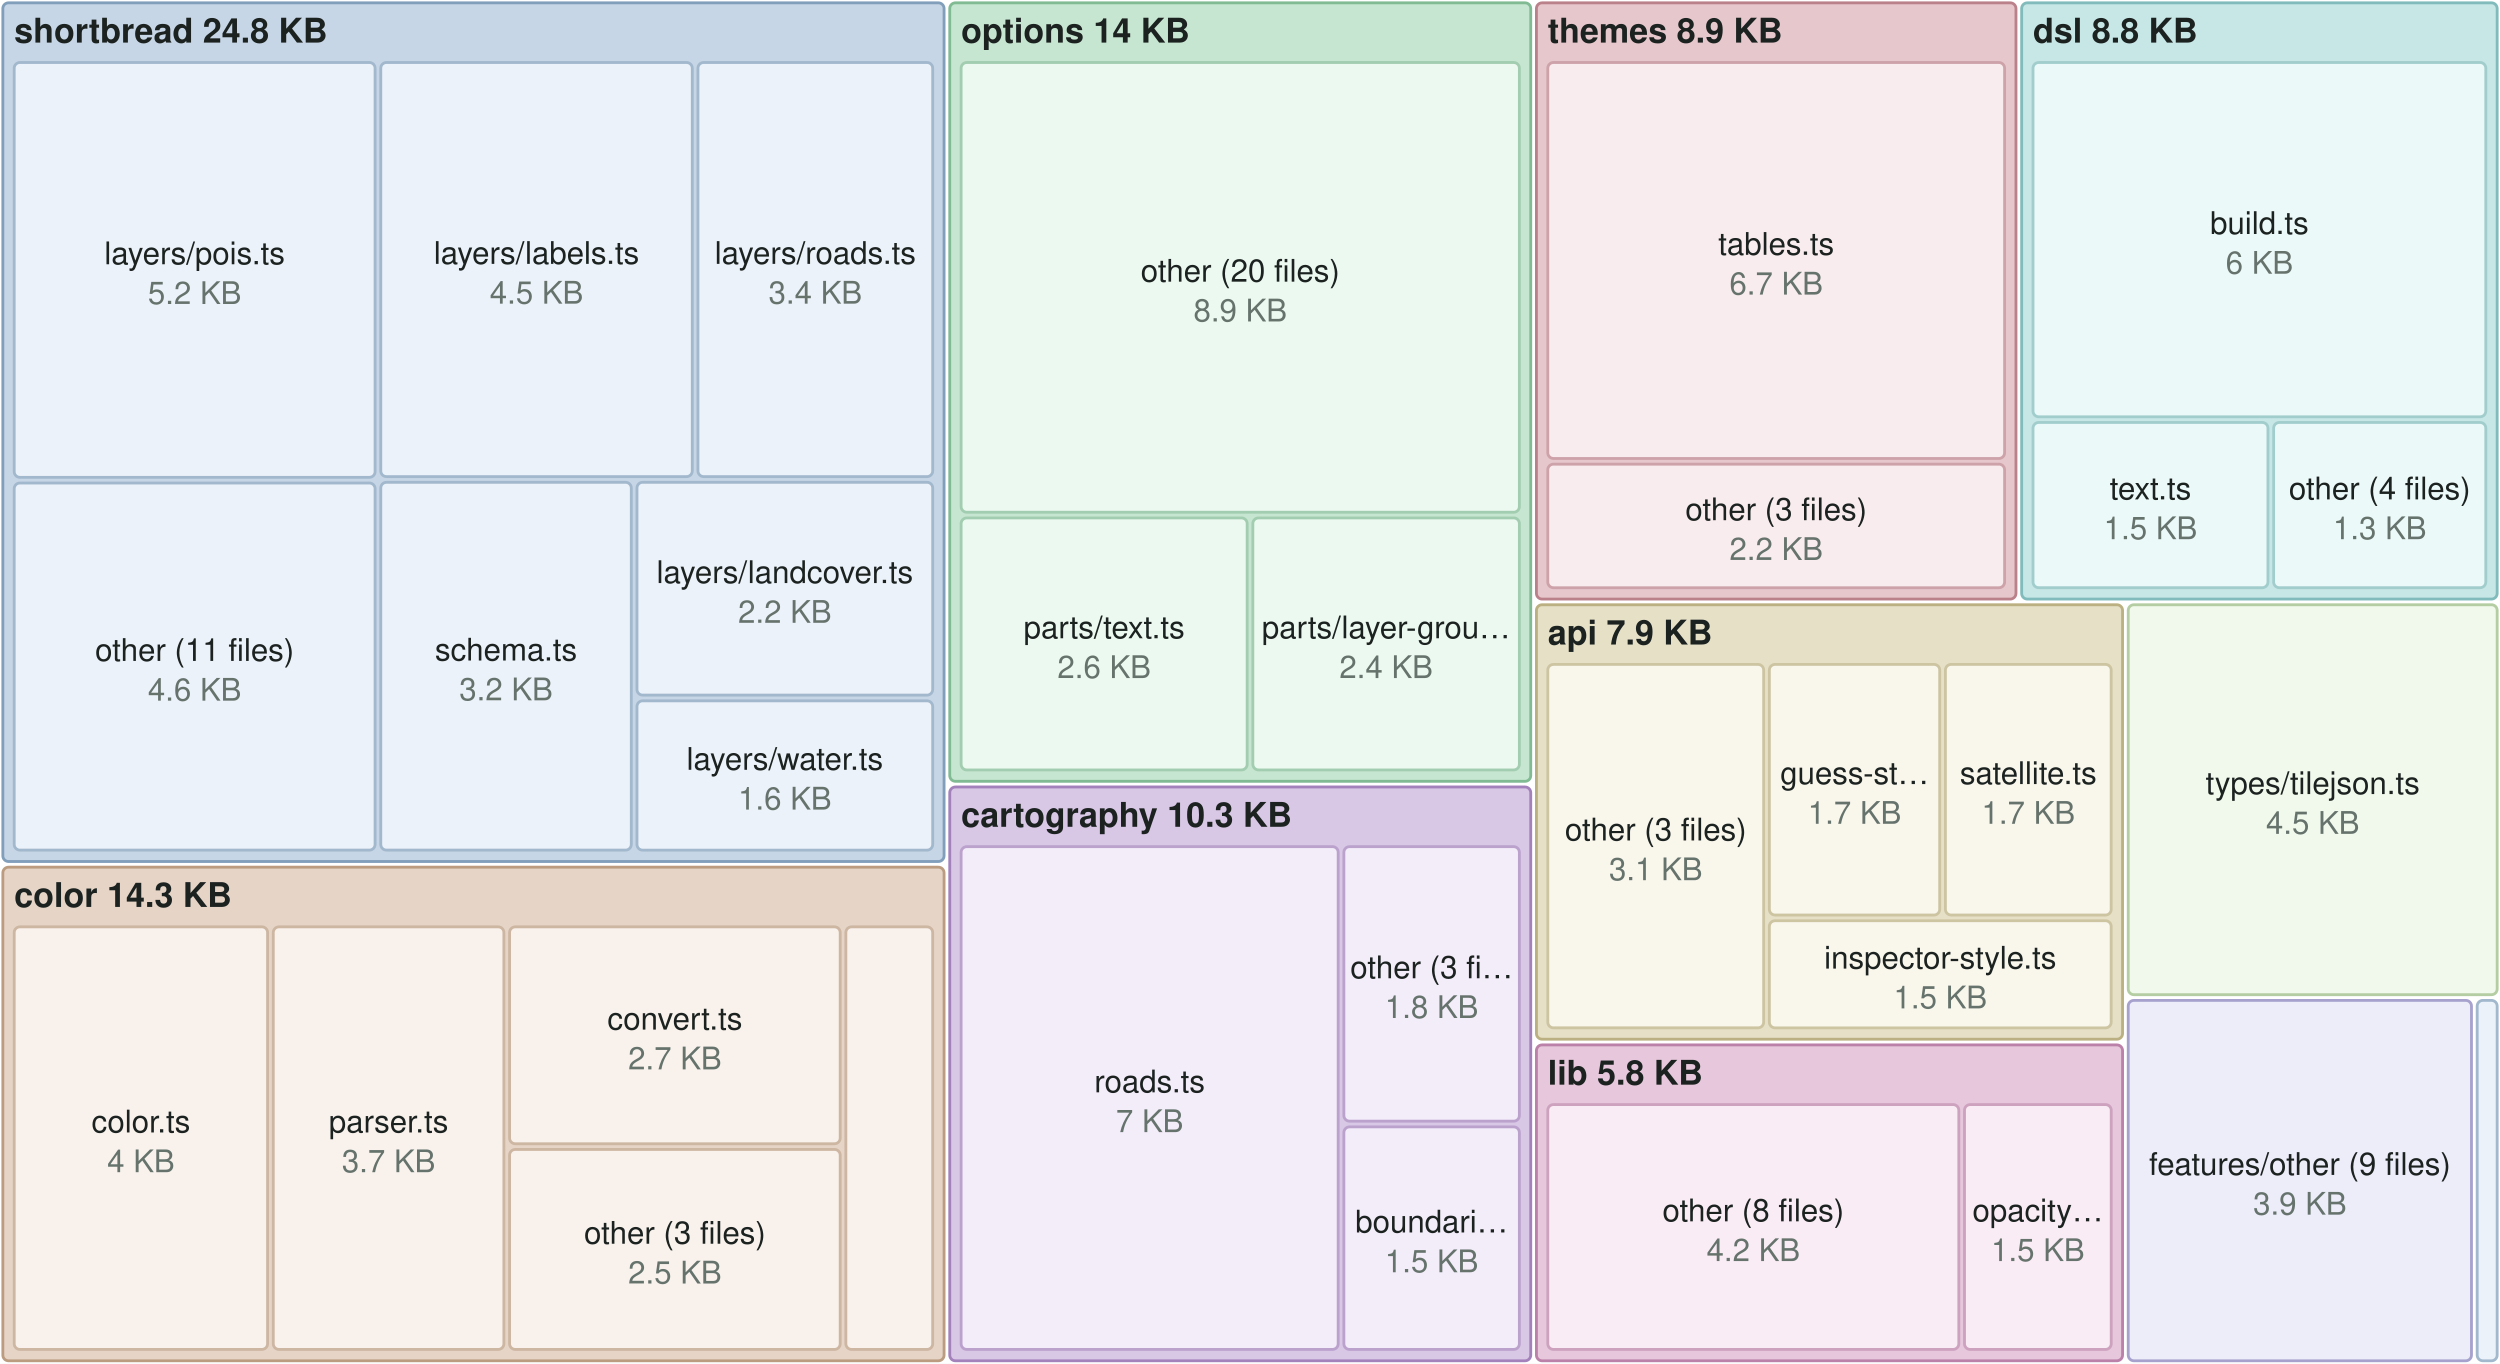
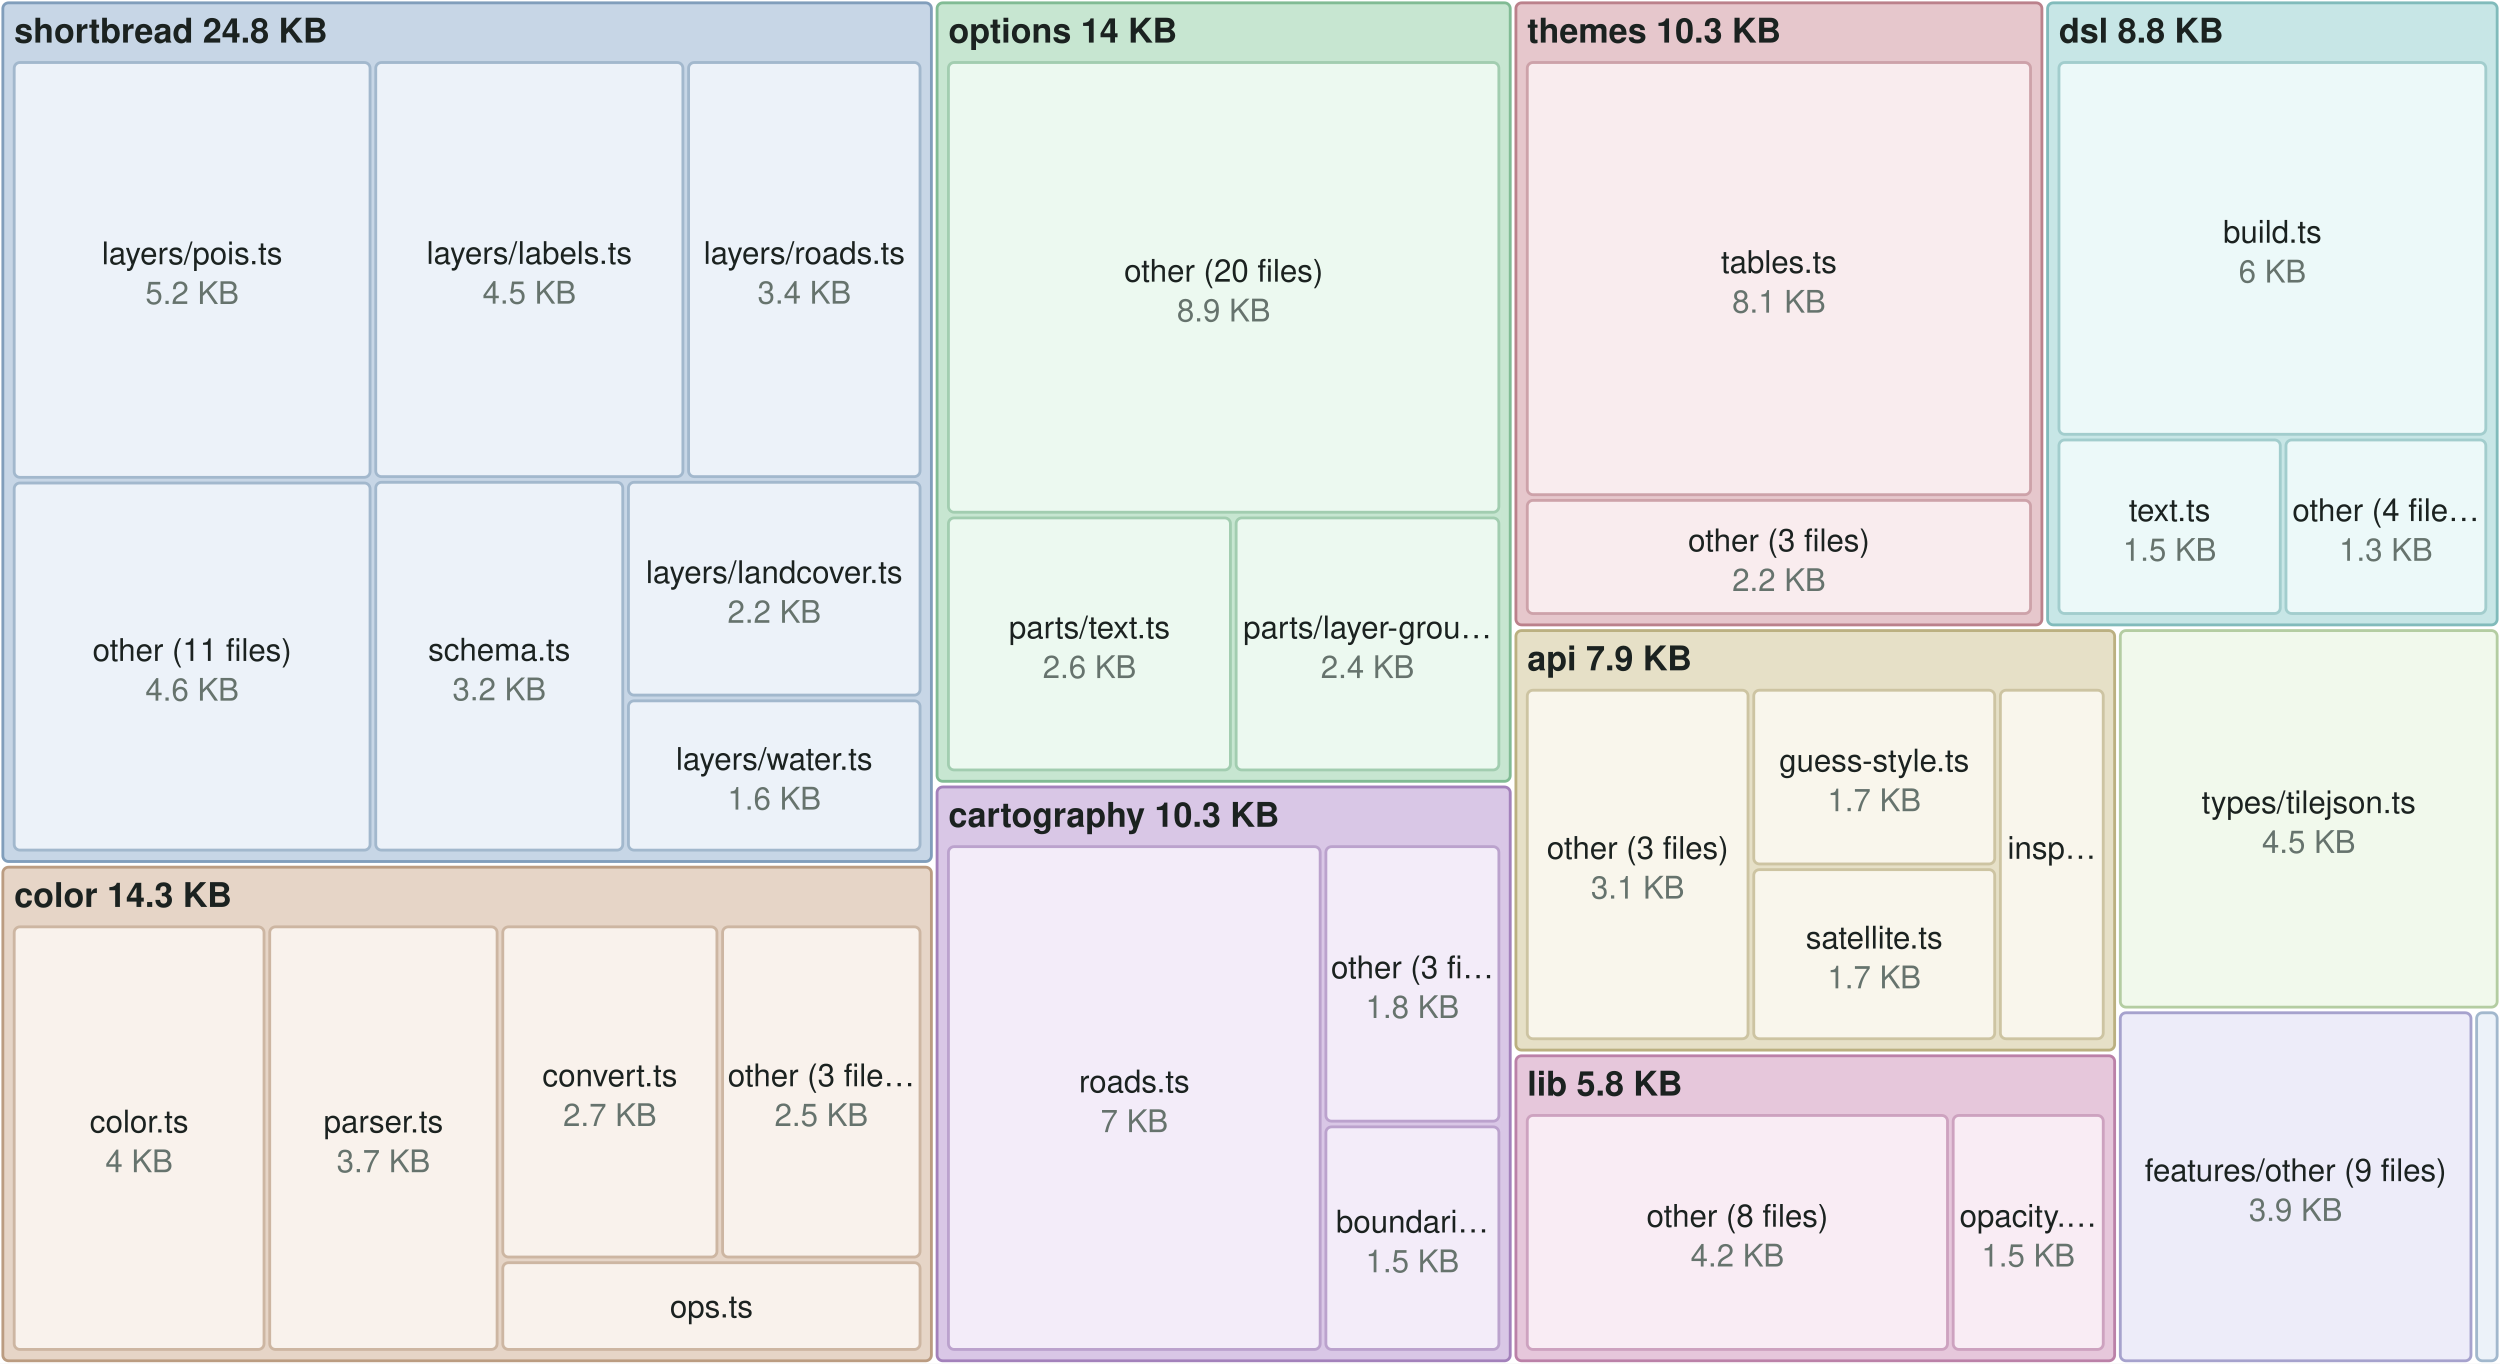
<svg xmlns="http://www.w3.org/2000/svg" width="880" height="480" viewBox="0 0 880 480">
  <style>
	.background { fill: #ffffff; }
	text { font-family: Helvetica, Arial, 'Liberation Sans', sans-serif; }
	.group-label { fill: #1b2220; font-weight: 600; font-size: 12px; }
	.leaf-label { fill: #1b2220; font-size: 11px; text-anchor: middle; }
	.leaf-size { fill: #66736d; font-size: 11px; text-anchor: middle; }
	.group-box, .leaf-box { stroke-width: 1; }
	.leaf:hover .leaf-box { stroke-width: 2; }
	.c0 .group-box { fill: hsl(210 38% 84%); stroke: hsl(210 30% 62%); }
	.c0 .leaf-box { fill: hsl(210 50% 95%); stroke: hsl(210 30% 72%); }
	.c1 .group-box { fill: hsl(28 38% 84%); stroke: hsl(28 30% 62%); }
	.c1 .leaf-box { fill: hsl(28 50% 95%); stroke: hsl(28 30% 72%); }
	.c2 .group-box { fill: hsl(140 38% 84%); stroke: hsl(140 30% 62%); }
	.c2 .leaf-box { fill: hsl(140 50% 95%); stroke: hsl(140 30% 72%); }
	.c3 .group-box { fill: hsl(275 38% 84%); stroke: hsl(275 30% 62%); }
	.c3 .leaf-box { fill: hsl(275 50% 95%); stroke: hsl(275 30% 72%); }
	.c4 .group-box { fill: hsl(350 38% 84%); stroke: hsl(350 30% 62%); }
	.c4 .leaf-box { fill: hsl(350 50% 95%); stroke: hsl(350 30% 72%); }
	.c5 .group-box { fill: hsl(180 38% 84%); stroke: hsl(180 30% 62%); }
	.c5 .leaf-box { fill: hsl(180 50% 95%); stroke: hsl(180 30% 72%); }
	.c6 .group-box { fill: hsl(48 38% 84%); stroke: hsl(48 30% 62%); }
	.c6 .leaf-box { fill: hsl(48 50% 95%); stroke: hsl(48 30% 72%); }
	.c7 .group-box { fill: hsl(320 38% 84%); stroke: hsl(320 30% 62%); }
	.c7 .leaf-box { fill: hsl(320 50% 95%); stroke: hsl(320 30% 72%); }
	.c8 .group-box { fill: hsl(95 38% 84%); stroke: hsl(95 30% 62%); }
	.c8 .leaf-box { fill: hsl(95 50% 95%); stroke: hsl(95 30% 72%); }
	.c9 .group-box { fill: hsl(245 38% 84%); stroke: hsl(245 30% 62%); }
	.c9 .leaf-box { fill: hsl(245 50% 95%); stroke: hsl(245 30% 72%); }
	@media (prefers-color-scheme: dark) {
		.background { fill: #0d1117; }
		.group-label, .leaf-label { fill: #e6edf3; }
		.leaf-size { fill: #8b949e; }
		.c0 .group-box { fill: hsl(210 22% 22%); stroke: hsl(210 20% 38%); }
		.c0 .leaf-box { fill: hsl(210 25% 14%); stroke: hsl(210 20% 32%); }
		.c1 .group-box { fill: hsl(28 22% 22%); stroke: hsl(28 20% 38%); }
		.c1 .leaf-box { fill: hsl(28 25% 14%); stroke: hsl(28 20% 32%); }
		.c2 .group-box { fill: hsl(140 22% 22%); stroke: hsl(140 20% 38%); }
		.c2 .leaf-box { fill: hsl(140 25% 14%); stroke: hsl(140 20% 32%); }
		.c3 .group-box { fill: hsl(275 22% 22%); stroke: hsl(275 20% 38%); }
		.c3 .leaf-box { fill: hsl(275 25% 14%); stroke: hsl(275 20% 32%); }
		.c4 .group-box { fill: hsl(350 22% 22%); stroke: hsl(350 20% 38%); }
		.c4 .leaf-box { fill: hsl(350 25% 14%); stroke: hsl(350 20% 32%); }
		.c5 .group-box { fill: hsl(180 22% 22%); stroke: hsl(180 20% 38%); }
		.c5 .leaf-box { fill: hsl(180 25% 14%); stroke: hsl(180 20% 32%); }
		.c6 .group-box { fill: hsl(48 22% 22%); stroke: hsl(48 20% 38%); }
		.c6 .leaf-box { fill: hsl(48 25% 14%); stroke: hsl(48 20% 32%); }
		.c7 .group-box { fill: hsl(320 22% 22%); stroke: hsl(320 20% 38%); }
		.c7 .leaf-box { fill: hsl(320 25% 14%); stroke: hsl(320 20% 32%); }
		.c8 .group-box { fill: hsl(95 22% 22%); stroke: hsl(95 20% 38%); }
		.c8 .leaf-box { fill: hsl(95 25% 14%); stroke: hsl(95 20% 32%); }
		.c9 .group-box { fill: hsl(245 22% 22%); stroke: hsl(245 20% 38%); }
		.c9 .leaf-box { fill: hsl(245 25% 14%); stroke: hsl(245 20% 32%); }
	}
</style>
  <rect class="background" width="880" height="480" />
  <g class="group c0">
-     <rect class="group-box" x="1" y="1" width="331.31" height="302.25" rx="2" />
+     <rect class="group-box" x="1" y="1" width="326.85" height="302.25" rx="2" />
    <text class="group-label" x="5" y="15" textLength="108.71" lengthAdjust="spacingAndGlyphs">shortbread 24.8 KB</text>
  </g>
  <g class="leaf c0">
-     <rect class="leaf-box" x="5" y="22" width="127.03" height="146.02" rx="2" />
-     <text class="leaf-label" x="68.51" y="93.01" textLength="64.19" lengthAdjust="spacingAndGlyphs">layers/pois.ts</text>
-     <text class="leaf-size" x="68.51" y="107.01" textLength="33.02" lengthAdjust="spacingAndGlyphs">5.2 KB</text>
-   </g>
-   <g class="leaf c0">
-     <rect class="leaf-box" x="5" y="170.02" width="127.03" height="129.22" rx="2" />
-     <text class="leaf-label" x="68.51" y="232.64" textLength="70.3" lengthAdjust="spacingAndGlyphs">other (11 files)</text>
-     <text class="leaf-size" x="68.51" y="246.64" textLength="33.02" lengthAdjust="spacingAndGlyphs">4.6 KB</text>
-   </g>
-   <g class="leaf c0">
-     <rect class="leaf-box" x="134.03" y="22" width="109.65" height="145.77" rx="2" />
-     <text class="leaf-label" x="188.85" y="92.89" textLength="72.74" lengthAdjust="spacingAndGlyphs">layers/labels.ts</text>
-     <text class="leaf-size" x="188.85" y="106.89" textLength="33.02" lengthAdjust="spacingAndGlyphs">4.5 KB</text>
-   </g>
-   <g class="leaf c0">
-     <rect class="leaf-box" x="245.68" y="22" width="82.63" height="145.77" rx="2" />
-     <text class="leaf-label" x="286.99" y="92.89" textLength="71.52" lengthAdjust="spacingAndGlyphs">layers/roads.ts</text>
-     <text class="leaf-size" x="286.99" y="106.89" textLength="33.02" lengthAdjust="spacingAndGlyphs">3.4 KB</text>
-   </g>
-   <g class="leaf c0">
-     <rect class="leaf-box" x="134.03" y="169.77" width="88.18" height="129.47" rx="2" />
-     <text class="leaf-label" x="178.12" y="232.51" textLength="50.13" lengthAdjust="spacingAndGlyphs">schema.ts</text>
-     <text class="leaf-size" x="178.12" y="246.51" textLength="33.02" lengthAdjust="spacingAndGlyphs">3.2 KB</text>
-   </g>
-   <g class="leaf c0">
-     <rect class="leaf-box" x="224.21" y="169.77" width="104.1" height="74.91" rx="2" />
-     <text class="leaf-label" x="276.26" y="205.23" textLength="91.7" lengthAdjust="spacingAndGlyphs">layers/landcover.ts</text>
-     <text class="leaf-size" x="276.26" y="219.23" textLength="33.02" lengthAdjust="spacingAndGlyphs">2.2 KB</text>
-   </g>
-   <g class="leaf c0">
-     <rect class="leaf-box" x="224.21" y="246.69" width="104.1" height="52.56" rx="2" />
-     <text class="leaf-label" x="276.26" y="270.97" textLength="70.91" lengthAdjust="spacingAndGlyphs">layers/water.ts</text>
-     <text class="leaf-size" x="276.26" y="284.97" textLength="33.02" lengthAdjust="spacingAndGlyphs">1.6 KB</text>
+     <rect class="leaf-box" x="5" y="22" width="125.26" height="146.02" rx="2" />
+     <text class="leaf-label" x="67.63" y="93.01" textLength="64.19" lengthAdjust="spacingAndGlyphs">layers/pois.ts</text>
+     <text class="leaf-size" x="67.63" y="107.01" textLength="33.02" lengthAdjust="spacingAndGlyphs">5.2 KB</text>
+   </g>
+   <g class="leaf c0">
+     <rect class="leaf-box" x="5" y="170.02" width="125.26" height="129.22" rx="2" />
+     <text class="leaf-label" x="67.63" y="232.64" textLength="70.3" lengthAdjust="spacingAndGlyphs">other (11 files)</text>
+     <text class="leaf-size" x="67.63" y="246.64" textLength="33.02" lengthAdjust="spacingAndGlyphs">4.6 KB</text>
+   </g>
+   <g class="leaf c0">
+     <rect class="leaf-box" x="132.26" y="22" width="108.12" height="145.77" rx="2" />
+     <text class="leaf-label" x="186.32" y="92.89" textLength="72.74" lengthAdjust="spacingAndGlyphs">layers/labels.ts</text>
+     <text class="leaf-size" x="186.32" y="106.89" textLength="33.02" lengthAdjust="spacingAndGlyphs">4.5 KB</text>
+   </g>
+   <g class="leaf c0">
+     <rect class="leaf-box" x="242.38" y="22" width="81.47" height="145.77" rx="2" />
+     <text class="leaf-label" x="283.12" y="92.89" textLength="71.52" lengthAdjust="spacingAndGlyphs">layers/roads.ts</text>
+     <text class="leaf-size" x="283.12" y="106.89" textLength="33.02" lengthAdjust="spacingAndGlyphs">3.4 KB</text>
+   </g>
+   <g class="leaf c0">
+     <rect class="leaf-box" x="132.26" y="169.77" width="86.95" height="129.47" rx="2" />
+     <text class="leaf-label" x="175.73" y="232.51" textLength="50.13" lengthAdjust="spacingAndGlyphs">schema.ts</text>
+     <text class="leaf-size" x="175.73" y="246.51" textLength="33.02" lengthAdjust="spacingAndGlyphs">3.2 KB</text>
+   </g>
+   <g class="leaf c0">
+     <rect class="leaf-box" x="221.21" y="169.77" width="102.65" height="74.91" rx="2" />
+     <text class="leaf-label" x="272.53" y="205.23" textLength="91.7" lengthAdjust="spacingAndGlyphs">layers/landcover.ts</text>
+     <text class="leaf-size" x="272.53" y="219.23" textLength="33.02" lengthAdjust="spacingAndGlyphs">2.2 KB</text>
+   </g>
+   <g class="leaf c0">
+     <rect class="leaf-box" x="221.21" y="246.69" width="102.65" height="52.56" rx="2" />
+     <text class="leaf-label" x="272.53" y="270.97" textLength="70.91" lengthAdjust="spacingAndGlyphs">layers/water.ts</text>
+     <text class="leaf-size" x="272.53" y="284.97" textLength="33.02" lengthAdjust="spacingAndGlyphs">1.6 KB</text>
  </g>
  <g class="group c1">
-     <rect class="group-box" x="1" y="305.25" width="331.31" height="173.75" rx="2" />
+     <rect class="group-box" x="1" y="305.25" width="326.85" height="173.75" rx="2" />
    <text class="group-label" x="5" y="319.25" textLength="75.37" lengthAdjust="spacingAndGlyphs">color 14.3 KB</text>
  </g>
  <g class="leaf c1">
-     <rect class="leaf-box" x="5" y="326.25" width="89.19" height="148.75" rx="2" />
-     <text class="leaf-label" x="49.6" y="398.62" textLength="35.45" lengthAdjust="spacingAndGlyphs">color.ts</text>
-     <text class="leaf-size" x="49.6" y="412.62" textLength="23.85" lengthAdjust="spacingAndGlyphs">4 KB</text>
-   </g>
-   <g class="leaf c1">
-     <rect class="leaf-box" x="96.19" y="326.25" width="81.18" height="148.75" rx="2" />
-     <text class="leaf-label" x="136.78" y="398.62" textLength="42.79" lengthAdjust="spacingAndGlyphs">parser.ts</text>
-     <text class="leaf-size" x="136.78" y="412.62" textLength="33.02" lengthAdjust="spacingAndGlyphs">3.7 KB</text>
-   </g>
-   <g class="leaf c1">
-     <rect class="leaf-box" x="179.37" y="326.25" width="116.38" height="76.35" rx="2" />
-     <text class="leaf-label" x="237.56" y="362.42" textLength="47.69" lengthAdjust="spacingAndGlyphs">convert.ts</text>
-     <text class="leaf-size" x="237.56" y="376.42" textLength="33.02" lengthAdjust="spacingAndGlyphs">2.7 KB</text>
-   </g>
-   <g class="leaf c1">
-     <rect class="leaf-box" x="179.37" y="404.6" width="116.38" height="70.4" rx="2" />
-     <text class="leaf-label" x="237.56" y="437.8" textLength="64.19" lengthAdjust="spacingAndGlyphs">other (3 files)</text>
-     <text class="leaf-size" x="237.56" y="451.8" textLength="33.02" lengthAdjust="spacingAndGlyphs">2.5 KB</text>
-   </g>
-   <g class="leaf c1">
-     <rect class="leaf-box" x="297.74" y="326.25" width="30.57" height="148.75" rx="2" />
+     <rect class="leaf-box" x="5" y="326.25" width="87.94" height="148.75" rx="2" />
+     <text class="leaf-label" x="48.97" y="398.62" textLength="35.45" lengthAdjust="spacingAndGlyphs">color.ts</text>
+     <text class="leaf-size" x="48.97" y="412.62" textLength="23.85" lengthAdjust="spacingAndGlyphs">4 KB</text>
+   </g>
+   <g class="leaf c1">
+     <rect class="leaf-box" x="94.94" y="326.25" width="80.04" height="148.75" rx="2" />
+     <text class="leaf-label" x="134.96" y="398.62" textLength="42.79" lengthAdjust="spacingAndGlyphs">parser.ts</text>
+     <text class="leaf-size" x="134.96" y="412.62" textLength="33.02" lengthAdjust="spacingAndGlyphs">3.7 KB</text>
+   </g>
+   <g class="leaf c1">
+     <rect class="leaf-box" x="176.98" y="326.25" width="75.38" height="116.23" rx="2" />
+     <text class="leaf-label" x="214.67" y="382.36" textLength="47.69" lengthAdjust="spacingAndGlyphs">convert.ts</text>
+     <text class="leaf-size" x="214.67" y="396.36" textLength="33.02" lengthAdjust="spacingAndGlyphs">2.7 KB</text>
+   </g>
+   <g class="leaf c1">
+     <rect class="leaf-box" x="254.35" y="326.25" width="69.5" height="116.23" rx="2" />
+     <text class="leaf-label" x="289.1" y="382.36" textLength="61.14" lengthAdjust="spacingAndGlyphs">other (3 file…</text>
+     <text class="leaf-size" x="289.1" y="396.36" textLength="33.02" lengthAdjust="spacingAndGlyphs">2.5 KB</text>
+   </g>
+   <g class="leaf c1">
+     <rect class="leaf-box" x="176.98" y="444.47" width="146.88" height="30.53" rx="2" />
+     <text class="leaf-label" x="250.42" y="463.74" textLength="29.35" lengthAdjust="spacingAndGlyphs">ops.ts</text>
  </g>
  <g class="group c2">
-     <rect class="group-box" x="334.31" y="1" width="204.51" height="274.02" rx="2" />
-     <text class="group-label" x="338.31" y="15" textLength="79.36" lengthAdjust="spacingAndGlyphs">options 14 KB</text>
+     <rect class="group-box" x="329.85" y="1" width="201.75" height="274.02" rx="2" />
+     <text class="group-label" x="333.85" y="15" textLength="79.36" lengthAdjust="spacingAndGlyphs">options 14 KB</text>
  </g>
  <g class="leaf c2">
-     <rect class="leaf-box" x="338.31" y="22" width="196.51" height="158.31" rx="2" />
-     <text class="leaf-label" x="436.57" y="99.15" textLength="70.3" lengthAdjust="spacingAndGlyphs">other (20 files)</text>
-     <text class="leaf-size" x="436.57" y="113.15" textLength="33.02" lengthAdjust="spacingAndGlyphs">8.9 KB</text>
+     <rect class="leaf-box" x="333.85" y="22" width="193.75" height="158.31" rx="2" />
+     <text class="leaf-label" x="430.73" y="99.15" textLength="70.3" lengthAdjust="spacingAndGlyphs">other (20 files)</text>
+     <text class="leaf-size" x="430.73" y="113.15" textLength="33.02" lengthAdjust="spacingAndGlyphs">8.9 KB</text>
  </g>
  <g class="leaf c2">
-     <rect class="leaf-box" x="338.31" y="182.31" width="100.69" height="88.71" rx="2" />
-     <text class="leaf-label" x="388.66" y="224.67" textLength="56.86" lengthAdjust="spacingAndGlyphs">parts/text.ts</text>
-     <text class="leaf-size" x="388.66" y="238.67" textLength="33.02" lengthAdjust="spacingAndGlyphs">2.6 KB</text>
+     <rect class="leaf-box" x="333.85" y="182.31" width="99.26" height="88.71" rx="2" />
+     <text class="leaf-label" x="383.49" y="224.67" textLength="56.86" lengthAdjust="spacingAndGlyphs">parts/text.ts</text>
+     <text class="leaf-size" x="383.49" y="238.67" textLength="33.02" lengthAdjust="spacingAndGlyphs">2.6 KB</text>
  </g>
  <g class="leaf c2">
-     <rect class="leaf-box" x="441" y="182.31" width="93.82" height="88.71" rx="2" />
-     <text class="leaf-label" x="487.91" y="224.67" textLength="83.14" lengthAdjust="spacingAndGlyphs">parts/layer-grou…</text>
-     <text class="leaf-size" x="487.91" y="238.67" textLength="33.02" lengthAdjust="spacingAndGlyphs">2.4 KB</text>
+     <rect class="leaf-box" x="435.12" y="182.31" width="92.48" height="88.71" rx="2" />
+     <text class="leaf-label" x="481.36" y="224.67" textLength="83.14" lengthAdjust="spacingAndGlyphs">parts/layer-grou…</text>
+     <text class="leaf-size" x="481.36" y="238.67" textLength="33.02" lengthAdjust="spacingAndGlyphs">2.4 KB</text>
  </g>
  <g class="group c3">
-     <rect class="group-box" x="334.31" y="277.02" width="204.51" height="201.98" rx="2" />
-     <text class="group-label" x="338.31" y="291.02" textLength="115.38" lengthAdjust="spacingAndGlyphs">cartography 10.3 KB</text>
+     <rect class="group-box" x="329.85" y="277.02" width="201.75" height="201.98" rx="2" />
+     <text class="group-label" x="333.85" y="291.02" textLength="115.38" lengthAdjust="spacingAndGlyphs">cartography 10.3 KB</text>
  </g>
  <g class="leaf c3">
-     <rect class="leaf-box" x="338.31" y="298.02" width="132.73" height="176.98" rx="2" />
-     <text class="leaf-label" x="404.67" y="384.51" textLength="39.13" lengthAdjust="spacingAndGlyphs">roads.ts</text>
-     <text class="leaf-size" x="404.67" y="398.51" textLength="23.85" lengthAdjust="spacingAndGlyphs">7 KB</text>
+     <rect class="leaf-box" x="333.85" y="298.02" width="130.85" height="176.98" rx="2" />
+     <text class="leaf-label" x="399.28" y="384.51" textLength="39.13" lengthAdjust="spacingAndGlyphs">roads.ts</text>
+     <text class="leaf-size" x="399.28" y="398.51" textLength="23.85" lengthAdjust="spacingAndGlyphs">7 KB</text>
  </g>
  <g class="leaf c3">
-     <rect class="leaf-box" x="473.04" y="298.02" width="61.78" height="96.63" rx="2" />
-     <text class="leaf-label" x="503.93" y="344.34" textLength="52.58" lengthAdjust="spacingAndGlyphs">other (3 fi…</text>
-     <text class="leaf-size" x="503.93" y="358.34" textLength="33.02" lengthAdjust="spacingAndGlyphs">1.8 KB</text>
+     <rect class="leaf-box" x="466.71" y="298.02" width="60.9" height="96.63" rx="2" />
+     <text class="leaf-label" x="497.15" y="344.34" textLength="52.58" lengthAdjust="spacingAndGlyphs">other (3 fi…</text>
+     <text class="leaf-size" x="497.15" y="358.34" textLength="33.02" lengthAdjust="spacingAndGlyphs">1.8 KB</text>
  </g>
  <g class="leaf c3">
-     <rect class="leaf-box" x="473.04" y="396.66" width="61.78" height="78.34" rx="2" />
-     <text class="leaf-label" x="503.93" y="433.83" textLength="48.92" lengthAdjust="spacingAndGlyphs">boundari…</text>
-     <text class="leaf-size" x="503.93" y="447.83" textLength="33.02" lengthAdjust="spacingAndGlyphs">1.5 KB</text>
+     <rect class="leaf-box" x="466.71" y="396.66" width="60.9" height="78.34" rx="2" />
+     <text class="leaf-label" x="497.15" y="433.83" textLength="48.92" lengthAdjust="spacingAndGlyphs">boundari…</text>
+     <text class="leaf-size" x="497.15" y="447.83" textLength="33.02" lengthAdjust="spacingAndGlyphs">1.5 KB</text>
  </g>
  <g class="group c4">
-     <rect class="group-box" x="540.82" y="1" width="168.8" height="209.87" rx="2" />
-     <text class="group-label" x="544.82" y="15" textLength="81.37" lengthAdjust="spacingAndGlyphs">themes 8.9 KB</text>
+     <rect class="group-box" x="533.6" y="1" width="185.15" height="218.96" rx="2" />
+     <text class="group-label" x="537.6" y="15" textLength="88.04" lengthAdjust="spacingAndGlyphs">themes 10.3 KB</text>
  </g>
  <g class="leaf c4">
-     <rect class="leaf-box" x="544.82" y="22" width="160.8" height="139.38" rx="2" />
-     <text class="leaf-label" x="625.22" y="89.69" textLength="40.96" lengthAdjust="spacingAndGlyphs">tables.ts</text>
-     <text class="leaf-size" x="625.22" y="103.69" textLength="33.02" lengthAdjust="spacingAndGlyphs">6.7 KB</text>
+     <rect class="leaf-box" x="537.6" y="22" width="177.15" height="152.13" rx="2" />
+     <text class="leaf-label" x="626.18" y="96.06" textLength="40.96" lengthAdjust="spacingAndGlyphs">tables.ts</text>
+     <text class="leaf-size" x="626.18" y="110.06" textLength="33.02" lengthAdjust="spacingAndGlyphs">8.1 KB</text>
  </g>
  <g class="leaf c4">
-     <rect class="leaf-box" x="544.82" y="163.38" width="160.8" height="43.5" rx="2" />
-     <text class="leaf-label" x="625.22" y="183.12" textLength="64.19" lengthAdjust="spacingAndGlyphs">other (3 files)</text>
-     <text class="leaf-size" x="625.22" y="197.12" textLength="33.02" lengthAdjust="spacingAndGlyphs">2.2 KB</text>
+     <rect class="leaf-box" x="537.6" y="176.13" width="177.15" height="39.83" rx="2" />
+     <text class="leaf-label" x="626.18" y="194.04" textLength="64.19" lengthAdjust="spacingAndGlyphs">other (3 files)</text>
+     <text class="leaf-size" x="626.18" y="208.04" textLength="33.02" lengthAdjust="spacingAndGlyphs">2.2 KB</text>
  </g>
  <g class="group c5">
-     <rect class="group-box" x="711.62" y="1" width="167.38" height="209.87" rx="2" />
-     <text class="group-label" x="715.62" y="15" textLength="56.7" lengthAdjust="spacingAndGlyphs">dsl 8.8 KB</text>
+     <rect class="group-box" x="720.75" y="1" width="158.25" height="218.96" rx="2" />
+     <text class="group-label" x="724.75" y="15" textLength="56.7" lengthAdjust="spacingAndGlyphs">dsl 8.8 KB</text>
  </g>
  <g class="leaf c5">
-     <rect class="leaf-box" x="715.62" y="22" width="159.38" height="124.71" rx="2" />
-     <text class="leaf-label" x="795.31" y="82.36" textLength="34.85" lengthAdjust="spacingAndGlyphs">build.ts</text>
-     <text class="leaf-size" x="795.31" y="96.36" textLength="23.85" lengthAdjust="spacingAndGlyphs">6 KB</text>
+     <rect class="leaf-box" x="724.75" y="22" width="150.25" height="130.87" rx="2" />
+     <text class="leaf-label" x="799.88" y="85.44" textLength="34.85" lengthAdjust="spacingAndGlyphs">build.ts</text>
+     <text class="leaf-size" x="799.88" y="99.44" textLength="23.85" lengthAdjust="spacingAndGlyphs">6 KB</text>
  </g>
  <g class="leaf c5">
-     <rect class="leaf-box" x="715.62" y="148.71" width="82.7" height="58.16" rx="2" />
-     <text class="leaf-label" x="756.97" y="175.79" textLength="29.35" lengthAdjust="spacingAndGlyphs">text.ts</text>
-     <text class="leaf-size" x="756.97" y="189.79" textLength="33.02" lengthAdjust="spacingAndGlyphs">1.5 KB</text>
+     <rect class="leaf-box" x="724.75" y="154.87" width="77.91" height="61.08" rx="2" />
+     <text class="leaf-label" x="763.7" y="183.41" textLength="29.35" lengthAdjust="spacingAndGlyphs">text.ts</text>
+     <text class="leaf-size" x="763.7" y="197.41" textLength="33.02" lengthAdjust="spacingAndGlyphs">1.5 KB</text>
  </g>
  <g class="leaf c5">
-     <rect class="leaf-box" x="800.32" y="148.71" width="74.68" height="58.16" rx="2" />
-     <text class="leaf-label" x="837.66" y="175.79" textLength="64.19" lengthAdjust="spacingAndGlyphs">other (4 files)</text>
-     <text class="leaf-size" x="837.66" y="189.79" textLength="33.02" lengthAdjust="spacingAndGlyphs">1.3 KB</text>
+     <rect class="leaf-box" x="804.66" y="154.87" width="70.34" height="61.08" rx="2" />
+     <text class="leaf-label" x="839.83" y="183.41" textLength="61.14" lengthAdjust="spacingAndGlyphs">other (4 file…</text>
+     <text class="leaf-size" x="839.83" y="197.41" textLength="33.02" lengthAdjust="spacingAndGlyphs">1.3 KB</text>
  </g>
  <g class="group c6">
-     <rect class="group-box" x="540.82" y="212.87" width="206.32" height="152.93" rx="2" />
-     <text class="group-label" x="544.82" y="226.87" textLength="56.7" lengthAdjust="spacingAndGlyphs">api 7.9 KB</text>
-   </g>
-   <g class="leaf c6">
-     <rect class="leaf-box" x="544.82" y="233.87" width="75.99" height="127.93" rx="2" />
-     <text class="leaf-label" x="582.82" y="295.84" textLength="64.19" lengthAdjust="spacingAndGlyphs">other (3 files)</text>
-     <text class="leaf-size" x="582.82" y="309.84" textLength="33.02" lengthAdjust="spacingAndGlyphs">3.1 KB</text>
-   </g>
-   <g class="leaf c6">
-     <rect class="leaf-box" x="622.81" y="233.87" width="59.97" height="88.22" rx="2" />
-     <text class="leaf-label" x="652.8" y="275.98" textLength="47.69" lengthAdjust="spacingAndGlyphs">guess-st…</text>
-     <text class="leaf-size" x="652.8" y="289.98" textLength="33.02" lengthAdjust="spacingAndGlyphs">1.7 KB</text>
-   </g>
-   <g class="leaf c6">
-     <rect class="leaf-box" x="684.78" y="233.87" width="58.36" height="88.22" rx="2" />
-     <text class="leaf-label" x="713.96" y="275.98" textLength="48.91" lengthAdjust="spacingAndGlyphs">satellite.ts</text>
-     <text class="leaf-size" x="713.96" y="289.98" textLength="33.02" lengthAdjust="spacingAndGlyphs">1.7 KB</text>
-   </g>
-   <g class="leaf c6">
-     <rect class="leaf-box" x="622.81" y="324.1" width="120.33" height="37.71" rx="2" />
-     <text class="leaf-label" x="682.98" y="340.95" textLength="82.52" lengthAdjust="spacingAndGlyphs">inspector-style.ts</text>
-     <text class="leaf-size" x="682.98" y="354.95" textLength="33.02" lengthAdjust="spacingAndGlyphs">1.5 KB</text>
+     <rect class="group-box" x="533.6" y="221.96" width="210.75" height="147.68" rx="2" />
+     <text class="group-label" x="537.6" y="235.96" textLength="56.7" lengthAdjust="spacingAndGlyphs">api 7.9 KB</text>
+   </g>
+   <g class="leaf c6">
+     <rect class="leaf-box" x="537.6" y="242.96" width="77.71" height="122.68" rx="2" />
+     <text class="leaf-label" x="576.46" y="302.3" textLength="64.19" lengthAdjust="spacingAndGlyphs">other (3 files)</text>
+     <text class="leaf-size" x="576.46" y="316.3" textLength="33.02" lengthAdjust="spacingAndGlyphs">3.1 KB</text>
+   </g>
+   <g class="leaf c6">
+     <rect class="leaf-box" x="617.32" y="242.96" width="84.82" height="61.16" rx="2" />
+     <text class="leaf-label" x="659.72" y="271.54" textLength="67.24" lengthAdjust="spacingAndGlyphs">guess-style.ts</text>
+     <text class="leaf-size" x="659.72" y="285.54" textLength="33.02" lengthAdjust="spacingAndGlyphs">1.7 KB</text>
+   </g>
+   <g class="leaf c6">
+     <rect class="leaf-box" x="617.32" y="306.11" width="84.82" height="59.52" rx="2" />
+     <text class="leaf-label" x="659.72" y="333.88" textLength="48.91" lengthAdjust="spacingAndGlyphs">satellite.ts</text>
+     <text class="leaf-size" x="659.72" y="347.88" textLength="33.02" lengthAdjust="spacingAndGlyphs">1.7 KB</text>
+   </g>
+   <g class="leaf c6">
+     <rect class="leaf-box" x="704.13" y="242.96" width="36.21" height="122.68" rx="2" />
+     <text class="leaf-label" x="722.24" y="302.3" textLength="26.29" lengthAdjust="spacingAndGlyphs">insp…</text>
  </g>
  <g class="group c7">
-     <rect class="group-box" x="540.82" y="367.81" width="206.32" height="111.19" rx="2" />
-     <text class="group-label" x="544.82" y="381.81" textLength="53.36" lengthAdjust="spacingAndGlyphs">lib 5.8 KB</text>
+     <rect class="group-box" x="533.6" y="371.64" width="210.75" height="107.36" rx="2" />
+     <text class="group-label" x="537.6" y="385.64" textLength="53.36" lengthAdjust="spacingAndGlyphs">lib 5.8 KB</text>
  </g>
  <g class="leaf c7">
-     <rect class="leaf-box" x="544.82" y="388.81" width="144.68" height="86.19" rx="2" />
-     <text class="leaf-label" x="617.16" y="429.9" textLength="64.19" lengthAdjust="spacingAndGlyphs">other (8 files)</text>
-     <text class="leaf-size" x="617.16" y="443.9" textLength="33.02" lengthAdjust="spacingAndGlyphs">4.2 KB</text>
+     <rect class="leaf-box" x="537.6" y="392.64" width="147.92" height="82.36" rx="2" />
+     <text class="leaf-label" x="611.56" y="431.82" textLength="64.19" lengthAdjust="spacingAndGlyphs">other (8 files)</text>
+     <text class="leaf-size" x="611.56" y="445.82" textLength="33.02" lengthAdjust="spacingAndGlyphs">4.2 KB</text>
  </g>
  <g class="leaf c7">
-     <rect class="leaf-box" x="691.5" y="388.81" width="51.65" height="86.19" rx="2" />
-     <text class="leaf-label" x="717.32" y="429.9" textLength="40.96" lengthAdjust="spacingAndGlyphs">opacity…</text>
-     <text class="leaf-size" x="717.32" y="443.9" textLength="33.02" lengthAdjust="spacingAndGlyphs">1.5 KB</text>
+     <rect class="leaf-box" x="687.52" y="392.64" width="52.83" height="82.36" rx="2" />
+     <text class="leaf-label" x="713.93" y="431.82" textLength="44.02" lengthAdjust="spacingAndGlyphs">opacity.…</text>
+     <text class="leaf-size" x="713.93" y="445.82" textLength="33.02" lengthAdjust="spacingAndGlyphs">1.5 KB</text>
  </g>
  <g class="leaf c8">
-     <rect class="leaf-box" x="749.14" y="212.87" width="129.86" height="137.26" rx="2" />
-     <text class="leaf-label" x="814.07" y="279.51" textLength="75.2" lengthAdjust="spacingAndGlyphs">types/tilejson.ts</text>
-     <text class="leaf-size" x="814.07" y="293.51" textLength="33.02" lengthAdjust="spacingAndGlyphs">4.5 KB</text>
+     <rect class="leaf-box" x="746.35" y="221.96" width="132.65" height="132.55" rx="2" />
+     <text class="leaf-label" x="812.67" y="286.23" textLength="75.2" lengthAdjust="spacingAndGlyphs">types/tilejson.ts</text>
+     <text class="leaf-size" x="812.67" y="300.23" textLength="33.02" lengthAdjust="spacingAndGlyphs">4.5 KB</text>
  </g>
  <g class="leaf c9">
-     <rect class="leaf-box" x="749.14" y="352.14" width="120.82" height="126.86" rx="2" />
-     <text class="leaf-label" x="809.56" y="413.57" textLength="106.99" lengthAdjust="spacingAndGlyphs">features/other (9 files)</text>
-     <text class="leaf-size" x="809.56" y="427.57" textLength="33.02" lengthAdjust="spacingAndGlyphs">3.9 KB</text>
-   </g>
-   <g class="leaf c0">
-     <rect class="leaf-box" x="871.97" y="352.14" width="7.03" height="126.86" rx="2" />
+     <rect class="leaf-box" x="746.35" y="356.5" width="123.43" height="122.5" rx="2" />
+     <text class="leaf-label" x="808.06" y="415.75" textLength="106.99" lengthAdjust="spacingAndGlyphs">features/other (9 files)</text>
+     <text class="leaf-size" x="808.06" y="429.75" textLength="33.02" lengthAdjust="spacingAndGlyphs">3.9 KB</text>
+   </g>
+   <g class="leaf c0">
+     <rect class="leaf-box" x="871.77" y="356.5" width="7.23" height="122.5" rx="2" />
  </g>
</svg>
